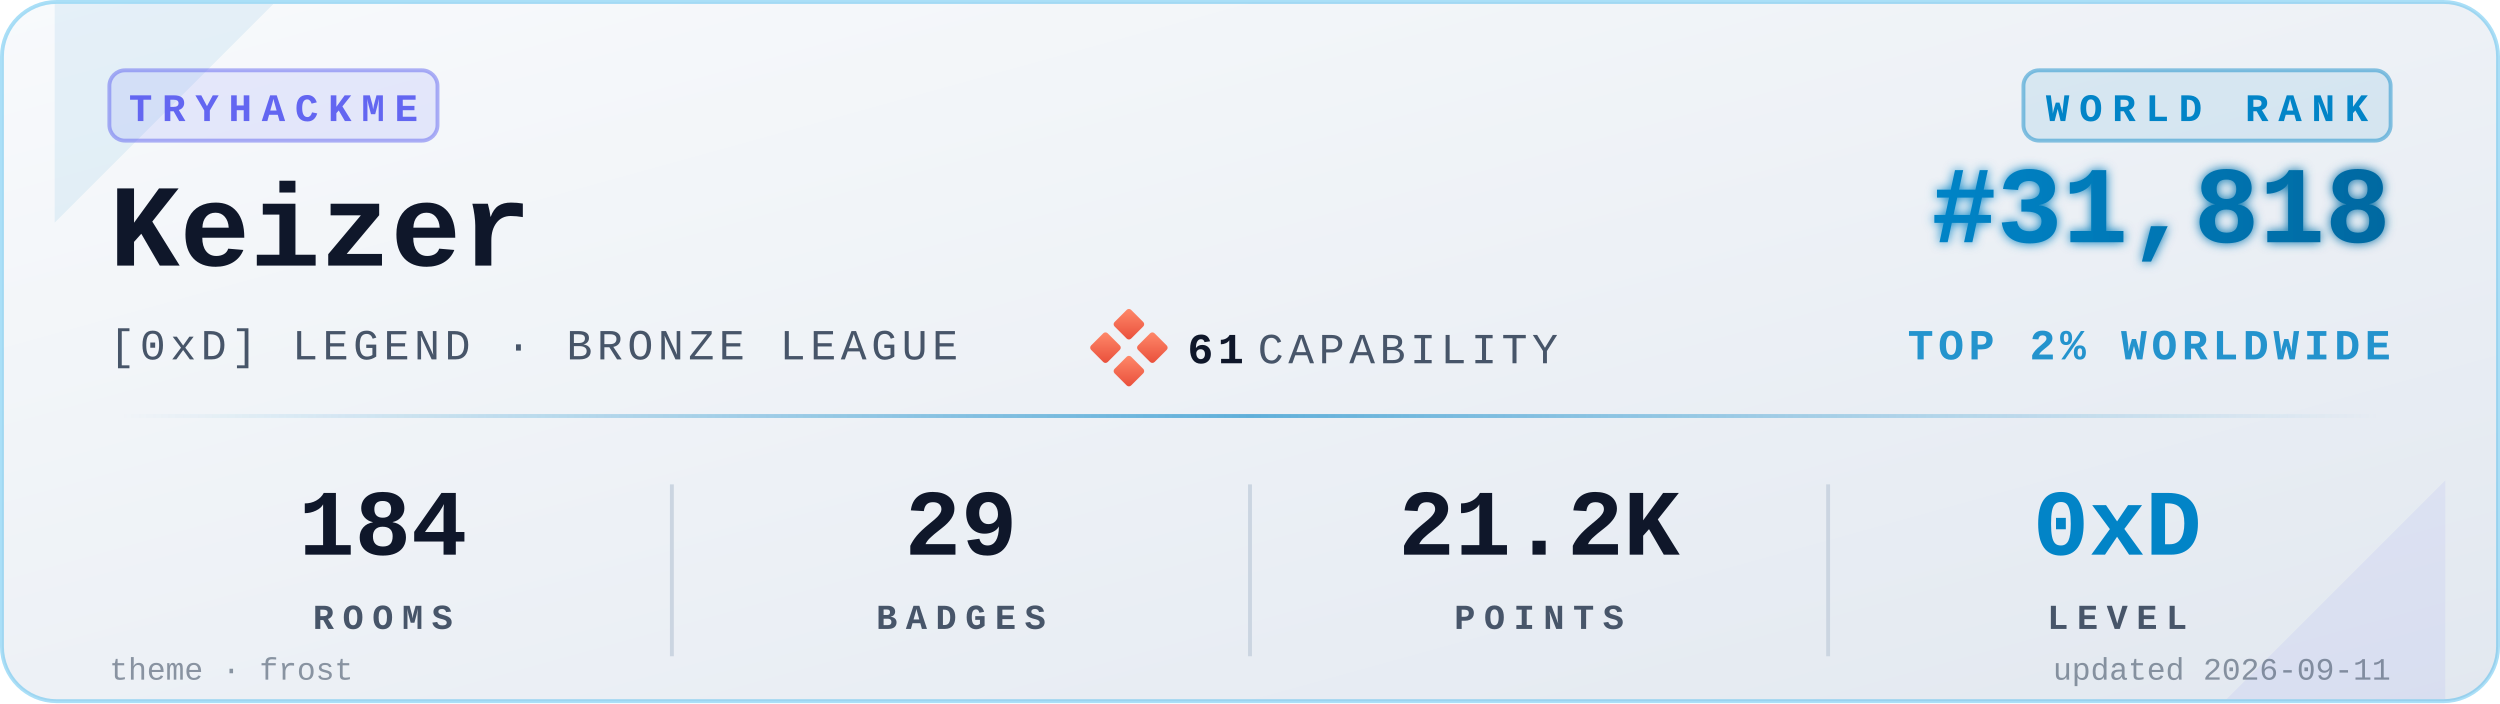
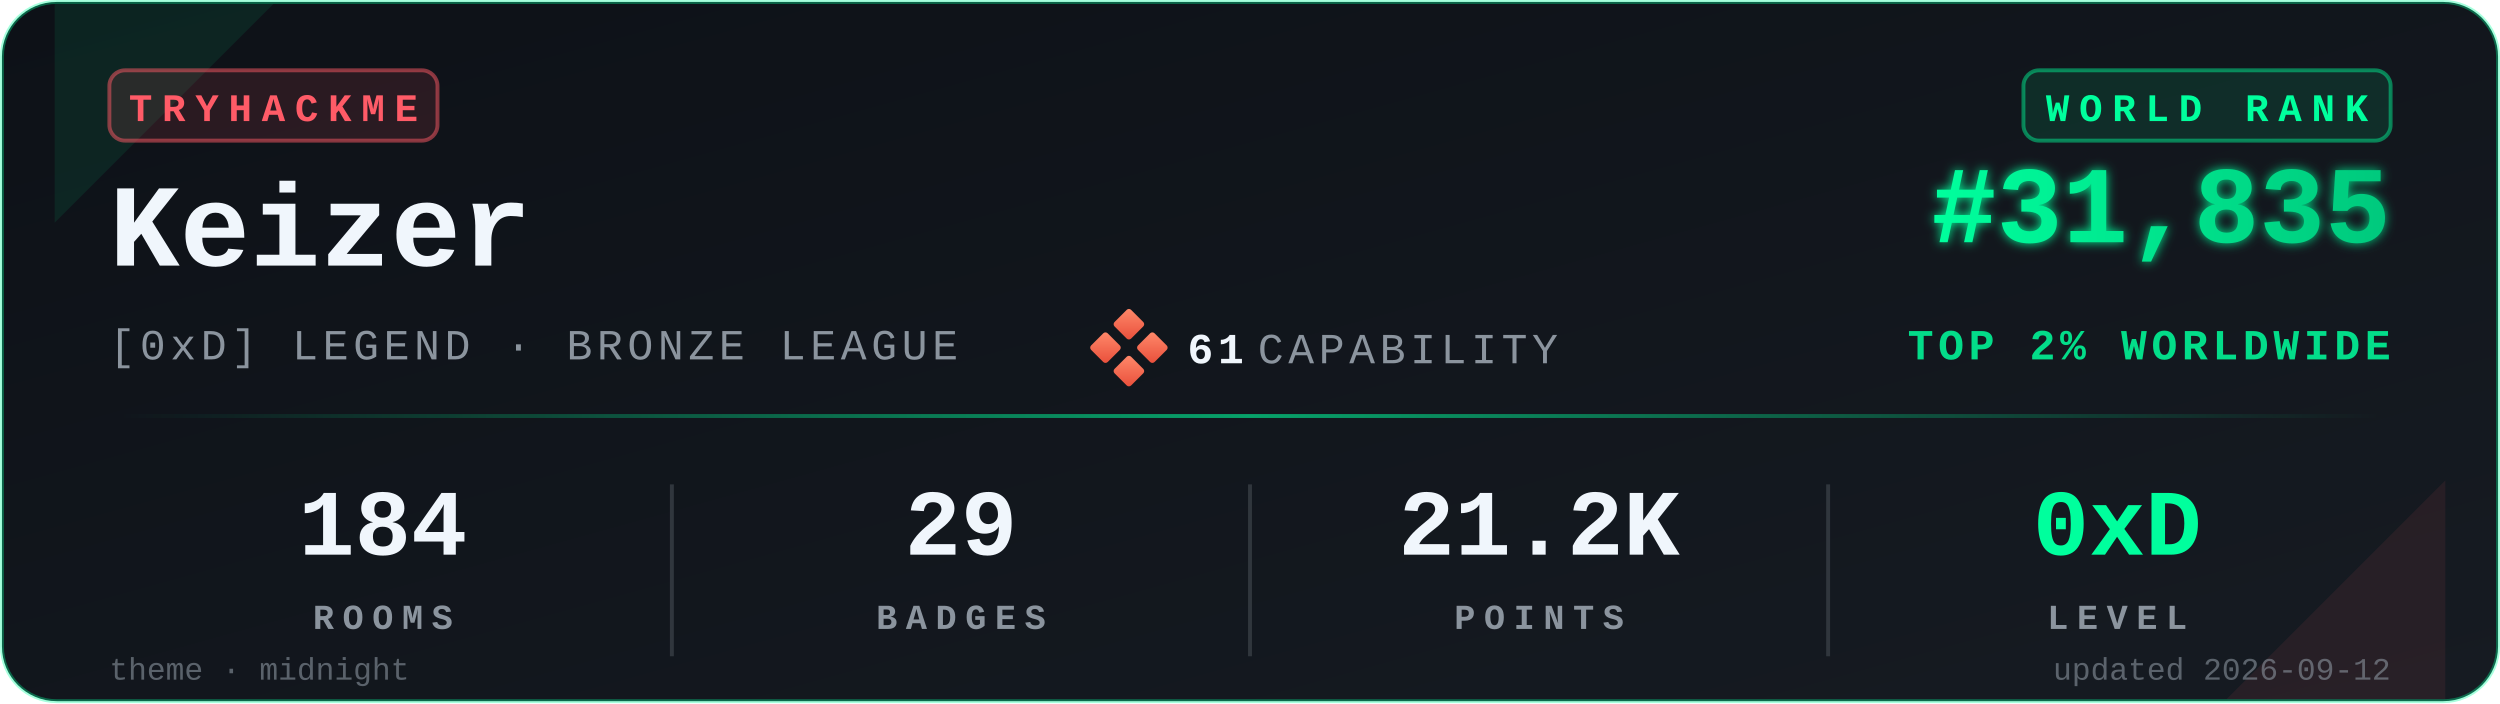
<svg xmlns="http://www.w3.org/2000/svg" viewBox="0 0 640 180" width="640" height="180" role="img" aria-label="TryHackMe stats for Keizer">
  <defs>
    <linearGradient id="bgGrad" x1="0" y1="0" x2="1" y2="1">
-       <stop offset="0%" stop-color="#f8fafc" />
-       <stop offset="100%" stop-color="#e2e8f0" />
+       <stop offset="0%" stop-color="#0d1117" />
+       <stop offset="100%" stop-color="#161b22" />
    </linearGradient>
    <linearGradient id="rankGrad" x1="0" y1="0" x2="1" y2="0">
-       <stop offset="0%" stop-color="#0284C7" />
-       <stop offset="100%" stop-color="#0369A1" />
+       <stop offset="0%" stop-color="#00FF9D" />
+       <stop offset="100%" stop-color="#00C97D" />
    </linearGradient>
    <linearGradient id="accentGrad" x1="0" y1="0" x2="1" y2="0">
-       <stop offset="0%" stop-color="#0284C7" stop-opacity="0" />
-       <stop offset="50%" stop-color="#0284C7" stop-opacity="0.6" />
-       <stop offset="100%" stop-color="#0284C7" stop-opacity="0" />
+       <stop offset="0%" stop-color="#00FF9D" stop-opacity="0" />
+       <stop offset="50%" stop-color="#00FF9D" stop-opacity="0.6" />
+       <stop offset="100%" stop-color="#00FF9D" stop-opacity="0" />
    </linearGradient>
    <linearGradient id="capGrad" x1="0" y1="0" x2="1" y2="1">
      <stop offset="0%" stop-color="#ff8a6b" />
      <stop offset="100%" stop-color="#e94e3a" />
    </linearGradient>
    <filter id="glow" x="-20%" y="-20%" width="140%" height="140%">
      <feGaussianBlur stdDeviation="1.4" result="b" />
      <feMerge>
        <feMergeNode in="b" />
        <feMergeNode in="SourceGraphic" />
      </feMerge>
    </filter>
  </defs>
-   <rect x="0.5" y="0.5" width="639" height="179" rx="14" ry="14" fill="url(#bgGrad)" stroke="#0EA5E9" stroke-opacity="0.35" stroke-width="1" />
-   <path d="M 14,1 L 70,1 L 14,57 Z" fill="#0284C7" opacity="0.08" />
-   <path d="M 626,179 L 570,179 L 626,123 Z" fill="#6366F1" opacity="0.08" />
+   <rect x="0.5" y="0.5" width="639" height="179" rx="14" ry="14" fill="url(#bgGrad)" stroke="#00FF9D" stroke-opacity="0.35" stroke-width="1" />
+   <path d="M 14,1 L 70,1 L 14,57 Z" fill="#00FF9D" opacity="0.08" />
+   <path d="M 626,179 L 570,179 L 626,123 Z" fill="#FF5B67" opacity="0.08" />
  <g transform="translate(28,18)">
-     <rect x="0" y="0" width="84" height="18" rx="4" ry="4" fill="#6366F1" fill-opacity="0.12" stroke="#6366F1" stroke-opacity="0.5" />
-     <text x="42" y="13" fill="#6366F1" font-family="ui-monospace,'SF Mono','Menlo','Cascadia Code','Consolas','Liberation Mono',monospace" font-size="10" font-weight="700" letter-spacing="2.5" text-anchor="middle">TRYHACKME</text>
+     <rect x="0" y="0" width="84" height="18" rx="4" ry="4" fill="#FF5B67" fill-opacity="0.12" stroke="#FF5B67" stroke-opacity="0.5" />
+     <text x="42" y="13" fill="#FF5B67" font-family="ui-monospace,'SF Mono','Menlo','Cascadia Code','Consolas','Liberation Mono',monospace" font-size="10" font-weight="700" letter-spacing="2.5" text-anchor="middle">TRYHACKME</text>
  </g>
-   <text x="28" y="68" fill="#0f172a" font-family="ui-monospace,'SF Mono','Menlo','Cascadia Code','Consolas','Liberation Mono',monospace" font-size="30" font-weight="700">Keizer</text>
-   <text x="28" y="92" fill="#475569" font-family="ui-monospace,'SF Mono','Menlo','Cascadia Code','Consolas','Liberation Mono',monospace" font-size="11" font-weight="500" letter-spacing="1.2">[0xD] LEGEND · BRONZE LEAGUE</text>
+   <text x="28" y="68" fill="#f0f6fc" font-family="ui-monospace,'SF Mono','Menlo','Cascadia Code','Consolas','Liberation Mono',monospace" font-size="30" font-weight="700">Keizer</text>
+   <text x="28" y="92" fill="#8b949e" font-family="ui-monospace,'SF Mono','Menlo','Cascadia Code','Consolas','Liberation Mono',monospace" font-size="11" font-weight="500" letter-spacing="1.2">[0xD] LEGEND · BRONZE LEAGUE</text>
  <g transform="translate(280,80)">
    <rect x="6" y="0" width="6" height="6" rx="0.8" fill="url(#capGrad)" transform="rotate(45 9 3)" />
    <rect x="0" y="6" width="6" height="6" rx="0.8" fill="url(#capGrad)" transform="rotate(45 3 9)" />
    <rect x="12" y="6" width="6" height="6" rx="0.8" fill="url(#capGrad)" transform="rotate(45 15 9)" />
    <rect x="6" y="12" width="6" height="6" rx="0.8" fill="url(#capGrad)" transform="rotate(45 9 15)" />
-     <text x="24" y="13" fill="#0f172a" font-family="ui-monospace,'SF Mono','Menlo','Cascadia Code','Consolas','Liberation Mono',monospace" font-size="11" font-weight="700" letter-spacing="1.2">61</text>
-     <text x="42" y="13" fill="#475569" font-family="ui-monospace,'SF Mono','Menlo','Cascadia Code','Consolas','Liberation Mono',monospace" font-size="11" font-weight="500" letter-spacing="1.2">CAPABILITY</text>
+     <text x="24" y="13" fill="#f0f6fc" font-family="ui-monospace,'SF Mono','Menlo','Cascadia Code','Consolas','Liberation Mono',monospace" font-size="11" font-weight="700" letter-spacing="1.2">61</text>
+     <text x="42" y="13" fill="#8b949e" font-family="ui-monospace,'SF Mono','Menlo','Cascadia Code','Consolas','Liberation Mono',monospace" font-size="11" font-weight="500" letter-spacing="1.2">CAPABILITY</text>
  </g>
  <g transform="translate(612,18)">
-     <rect x="-94" y="0" width="94" height="18" rx="4" ry="4" fill="#0284C7" fill-opacity="0.10" stroke="#0284C7" stroke-opacity="0.45" />
-     <text x="-47" y="13" fill="#0284C7" font-family="ui-monospace,'SF Mono','Menlo','Cascadia Code','Consolas','Liberation Mono',monospace" font-size="10" font-weight="700" letter-spacing="2.5" text-anchor="middle">WORLD RANK</text>
+     <rect x="-94" y="0" width="94" height="18" rx="4" ry="4" fill="#00FF9D" fill-opacity="0.10" stroke="#00FF9D" stroke-opacity="0.45" />
+     <text x="-47" y="13" fill="#00FF9D" font-family="ui-monospace,'SF Mono','Menlo','Cascadia Code','Consolas','Liberation Mono',monospace" font-size="10" font-weight="700" letter-spacing="2.5" text-anchor="middle">WORLD RANK</text>
  </g>
-   <text x="612" y="62" fill="url(#rankGrad)" font-family="ui-monospace,'SF Mono','Menlo','Cascadia Code','Consolas','Liberation Mono',monospace" font-size="28" font-weight="700" text-anchor="end" filter="url(#glow)">#31,818</text>
-   <text x="612" y="92" fill="#0284C7" fill-opacity="0.85" font-family="ui-monospace,'SF Mono','Menlo','Cascadia Code','Consolas','Liberation Mono',monospace" font-size="11" font-weight="600" letter-spacing="1.2" text-anchor="end">TOP 2% WORLDWIDE</text>
+   <text x="612" y="62" fill="url(#rankGrad)" font-family="ui-monospace,'SF Mono','Menlo','Cascadia Code','Consolas','Liberation Mono',monospace" font-size="28" font-weight="700" text-anchor="end" filter="url(#glow)">#31,835</text>
+   <text x="612" y="92" fill="#00FF9D" fill-opacity="0.85" font-family="ui-monospace,'SF Mono','Menlo','Cascadia Code','Consolas','Liberation Mono',monospace" font-size="11" font-weight="600" letter-spacing="1.2" text-anchor="end">TOP 2% WORLDWIDE</text>
  <rect x="28" y="106" width="584" height="1" fill="url(#accentGrad)" />
  <g font-family="ui-monospace,'SF Mono','Menlo','Cascadia Code','Consolas','Liberation Mono',monospace" text-anchor="middle">
-     <text x="98" y="142" fill="#0f172a" font-size="24" font-weight="700">184</text>
-     <text x="98" y="161" fill="#475569" font-size="9" font-weight="600" letter-spacing="2.2">ROOMS</text>
-     <text x="246" y="142" fill="#0f172a" font-size="24" font-weight="700">29</text>
-     <text x="246" y="161" fill="#475569" font-size="9" font-weight="600" letter-spacing="2.2">BADGES</text>
-     <text x="394" y="142" fill="#0f172a" font-size="24" font-weight="700">21.2K</text>
-     <text x="394" y="161" fill="#475569" font-size="9" font-weight="600" letter-spacing="2.2">POINTS</text>
-     <text x="542" y="142" fill="#0284C7" font-size="24" font-weight="700">0xD</text>
-     <text x="542" y="161" fill="#475569" font-size="9" font-weight="600" letter-spacing="2.2">LEVEL</text>
+     <text x="98" y="142" fill="#f0f6fc" font-size="24" font-weight="700">184</text>
+     <text x="98" y="161" fill="#8b949e" font-size="9" font-weight="600" letter-spacing="2.2">ROOMS</text>
+     <text x="246" y="142" fill="#f0f6fc" font-size="24" font-weight="700">29</text>
+     <text x="246" y="161" fill="#8b949e" font-size="9" font-weight="600" letter-spacing="2.2">BADGES</text>
+     <text x="394" y="142" fill="#f0f6fc" font-size="24" font-weight="700">21.2K</text>
+     <text x="394" y="161" fill="#8b949e" font-size="9" font-weight="600" letter-spacing="2.2">POINTS</text>
+     <text x="542" y="142" fill="#00FF9D" font-size="24" font-weight="700">0xD</text>
+     <text x="542" y="161" fill="#8b949e" font-size="9" font-weight="600" letter-spacing="2.2">LEVEL</text>
  </g>
-   <line x1="172" y1="124" x2="172" y2="168" stroke="#cbd5e1" stroke-width="1" />
-   <line x1="320" y1="124" x2="320" y2="168" stroke="#cbd5e1" stroke-width="1" />
-   <line x1="468" y1="124" x2="468" y2="168" stroke="#cbd5e1" stroke-width="1" />
-   <text x="28" y="174" fill="#475569" fill-opacity="0.6" font-family="ui-monospace,'SF Mono','Menlo','Cascadia Code','Consolas','Liberation Mono',monospace" font-size="8" font-weight="500">theme · frost</text>
-   <text x="612" y="174" fill="#475569" fill-opacity="0.6" font-family="ui-monospace,'SF Mono','Menlo','Cascadia Code','Consolas','Liberation Mono',monospace" font-size="8" font-weight="500" text-anchor="end">updated 2026-09-11</text>
+   <line x1="172" y1="124" x2="172" y2="168" stroke="#30363d" stroke-width="1" />
+   <line x1="320" y1="124" x2="320" y2="168" stroke="#30363d" stroke-width="1" />
+   <line x1="468" y1="124" x2="468" y2="168" stroke="#30363d" stroke-width="1" />
+   <text x="28" y="174" fill="#8b949e" fill-opacity="0.6" font-family="ui-monospace,'SF Mono','Menlo','Cascadia Code','Consolas','Liberation Mono',monospace" font-size="8" font-weight="500">theme · midnight</text>
+   <text x="612" y="174" fill="#8b949e" fill-opacity="0.6" font-family="ui-monospace,'SF Mono','Menlo','Cascadia Code','Consolas','Liberation Mono',monospace" font-size="8" font-weight="500" text-anchor="end">updated 2026-09-12</text>
</svg>
